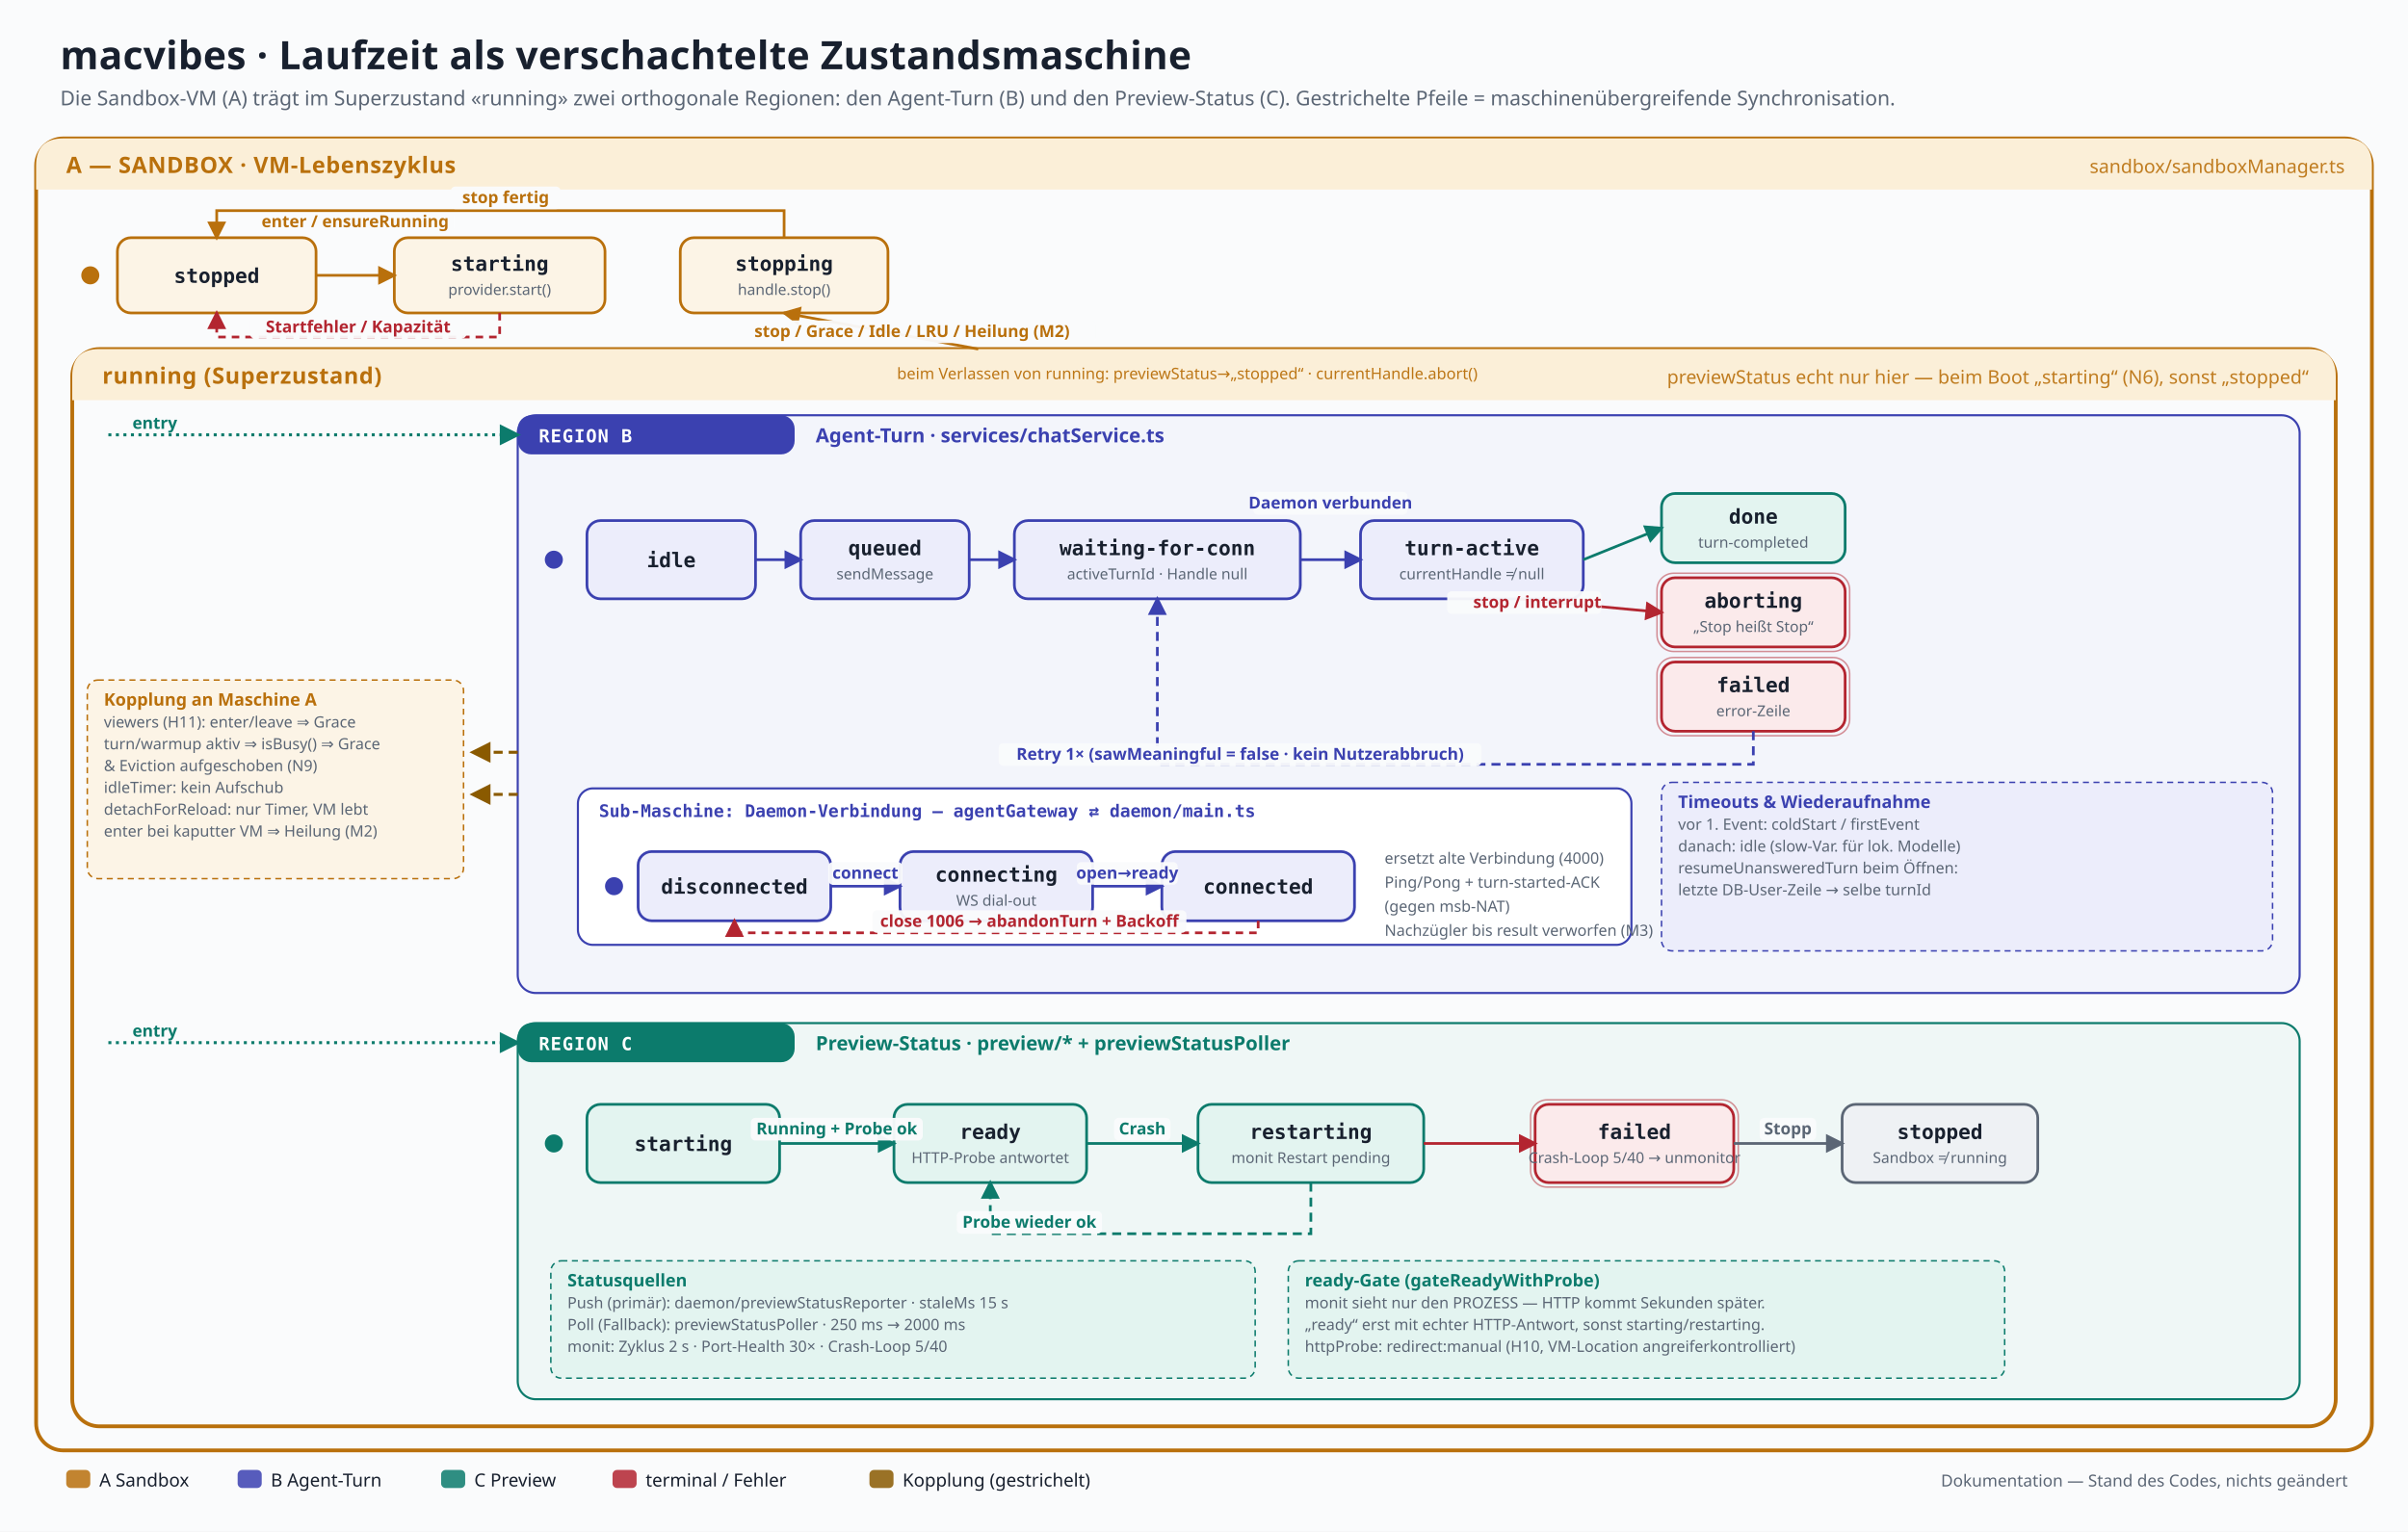
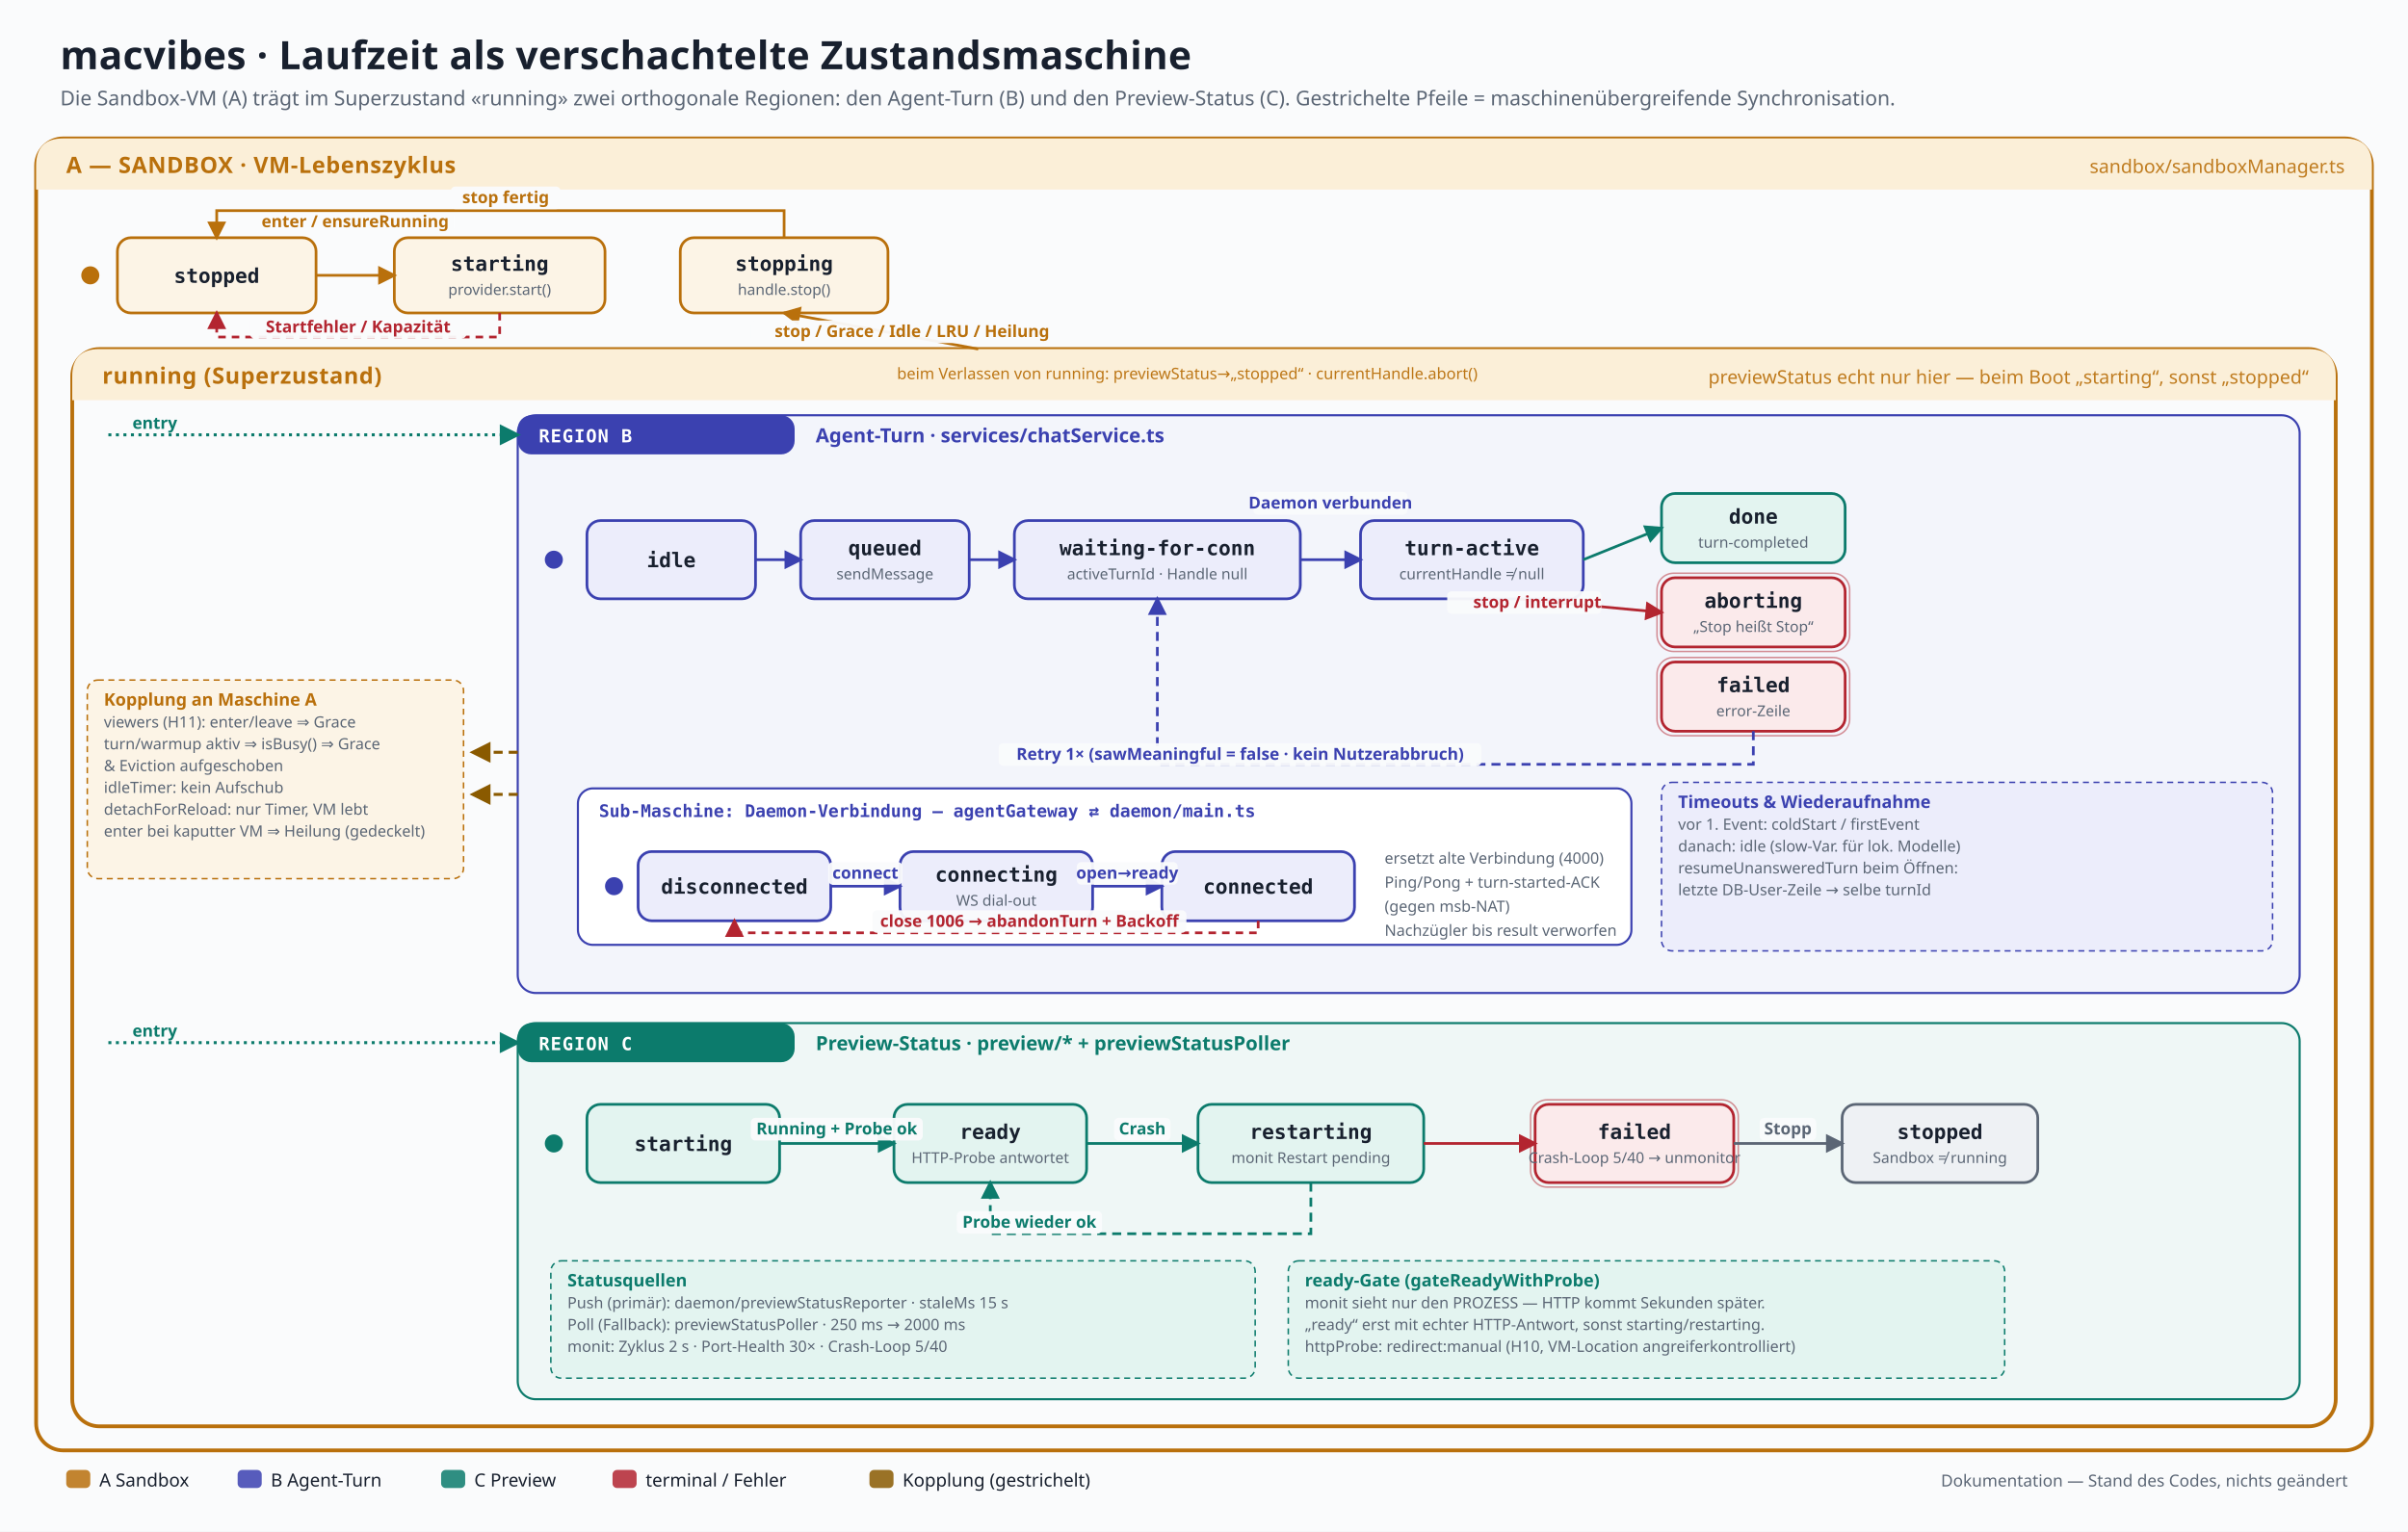
<svg xmlns="http://www.w3.org/2000/svg" viewBox="0 0 1600 1018" font-family="ui-sans-serif,system-ui,sans-serif">
  <rect width="1600" height="1018" fill="#FAFBFC" />
  <marker id="ah-8A5A00" viewBox="0 0 10 10" refX="8.5" refY="5" markerWidth="7" markerHeight="7" orient="auto-start-reverse">
    <path d="M0 0 L10 5 L0 10 z" fill="#8A5A00" />
  </marker>
  <marker id="ah-0C7B6C" viewBox="0 0 10 10" refX="8.5" refY="5" markerWidth="7" markerHeight="7" orient="auto-start-reverse">
    <path d="M0 0 L10 5 L0 10 z" fill="#0C7B6C" />
  </marker>
  <marker id="ah-B32530" viewBox="0 0 10 10" refX="8.5" refY="5" markerWidth="7" markerHeight="7" orient="auto-start-reverse">
    <path d="M0 0 L10 5 L0 10 z" fill="#B32530" />
  </marker>
  <marker id="ah-B9700C" viewBox="0 0 10 10" refX="8.5" refY="5" markerWidth="7" markerHeight="7" orient="auto-start-reverse">
    <path d="M0 0 L10 5 L0 10 z" fill="#B9700C" />
  </marker>
  <marker id="ah-3B41B0" viewBox="0 0 10 10" refX="8.5" refY="5" markerWidth="7" markerHeight="7" orient="auto-start-reverse">
    <path d="M0 0 L10 5 L0 10 z" fill="#3B41B0" />
  </marker>
  <marker id="ah-0C7B6C" viewBox="0 0 10 10" refX="8.5" refY="5" markerWidth="7" markerHeight="7" orient="auto-start-reverse">
    <path d="M0 0 L10 5 L0 10 z" fill="#0C7B6C" />
  </marker>
  <marker id="ah-B32530" viewBox="0 0 10 10" refX="8.5" refY="5" markerWidth="7" markerHeight="7" orient="auto-start-reverse">
    <path d="M0 0 L10 5 L0 10 z" fill="#B32530" />
  </marker>
  <marker id="ah-5B6675" viewBox="0 0 10 10" refX="8.5" refY="5" markerWidth="7" markerHeight="7" orient="auto-start-reverse">
    <path d="M0 0 L10 5 L0 10 z" fill="#5B6675" />
  </marker>
  <marker id="ah-18202E" viewBox="0 0 10 10" refX="8.5" refY="5" markerWidth="7" markerHeight="7" orient="auto-start-reverse">
    <path d="M0 0 L10 5 L0 10 z" fill="#18202E" />
  </marker>
  <text x="40" y="46" font-size="26" font-weight="800" fill="#18202E" letter-spacing=".2">macvibes · Laufzeit als verschachtelte Zustandsmaschine</text>
  <text x="40" y="70" font-size="13.5" fill="#5B6675">Die Sandbox-VM (A) trägt im Superzustand «running» zwei orthogonale Regionen: den Agent-Turn (B) und den Preview-Status (C). Gestrichelte Pfeile = maschinenübergreifende Synchronisation.</text>
  <rect x="24" y="92" width="1552" height="872" rx="18" fill="none" stroke="#B9700C" stroke-width="2.5" />
  <path d="M 24 126 L 24 110 Q 24 92 42 92 L 1558 92 Q 1576 92 1576 110 L 1576 126 Z" fill="#FBEFD8" />
  <text x="44" y="115" font-family="ui-sans-serif,system-ui,Segoe UI,sans-serif" font-size="15" font-weight="700" fill="#B9700C" letter-spacing=".4">A — SANDBOX · VM-Lebenszyklus</text>
  <text x="1558" y="115" text-anchor="end" font-family="ui-sans-serif,system-ui,sans-serif" font-size="12.5" fill="#B9700C" opacity=".9">sandbox/sandboxManager.ts</text>
  <circle cx="60" cy="183" r="6" fill="#B9700C" />
  <rect x="78" y="158" width="132" height="50" rx="9" fill="#FCF4E6" stroke="#B9700C" stroke-width="1.8" />
  <text x="144" y="188" text-anchor="middle" font-family="ui-monospace,SFMono-Regular,Menlo,monospace" font-size="13.5" font-weight="700" fill="#18202E">stopped</text>
  <rect x="262" y="158" width="140" height="50" rx="9" fill="#FCF4E6" stroke="#B9700C" stroke-width="1.8" />
  <text x="332" y="180" text-anchor="middle" font-family="ui-monospace,SFMono-Regular,Menlo,monospace" font-size="13.5" font-weight="700" fill="#18202E">starting</text>
  <text x="332" y="196" text-anchor="middle" font-family="ui-sans-serif,system-ui,sans-serif" font-size="10" fill="#5B6675">provider.start()</text>
  <rect x="452" y="158" width="138" height="50" rx="9" fill="#FCF4E6" stroke="#B9700C" stroke-width="1.8" />
  <text x="521" y="180" text-anchor="middle" font-family="ui-monospace,SFMono-Regular,Menlo,monospace" font-size="13.5" font-weight="700" fill="#18202E">stopping</text>
  <text x="521" y="196" text-anchor="middle" font-family="ui-sans-serif,system-ui,sans-serif" font-size="10" fill="#5B6675">handle.stop()</text>
  <rect x="48" y="232" width="1504" height="716" rx="18" fill="none" stroke="#B9700C" stroke-width="2.5" />
  <path d="M 48 266 L 48 250 Q 48 232 66 232 L 1534 232 Q 1552 232 1552 250 L 1552 266 Z" fill="#FBEFD8" />
  <text x="68" y="255" font-family="ui-sans-serif,system-ui,Segoe UI,sans-serif" font-size="15" font-weight="700" fill="#B9700C" letter-spacing=".4">running  (Superzustand)</text>
-   <text x="1534" y="255" text-anchor="end" font-family="ui-sans-serif,system-ui,sans-serif" font-size="12.5" fill="#B9700C" opacity=".9">previewStatus echt nur hier — beim Boot „starting“ (N6), sonst „stopped“</text>
+   <text x="1534" y="255" text-anchor="end" font-family="ui-sans-serif,system-ui,sans-serif" font-size="12.5" fill="#B9700C" opacity=".9">previewStatus echt nur hier — beim Boot „starting“, sonst „stopped“</text>
  <path d="M 210 183 L 262 183" fill="none" stroke="#B9700C" stroke-width="1.8" marker-end="url(#ah-B9700C)" />
  <rect x="170.05" y="140" width="131.9" height="15" rx="3" fill="#FAFBFC" opacity=".95" />
  <text x="236" y="151" text-anchor="middle" font-family="ui-sans-serif,system-ui,sans-serif" font-size="11" font-weight="600" fill="#B9700C">enter / ensureRunning</text>
  <path d="M 332 208 L 332 224 L 144 224 L 144 208" fill="none" stroke="#B32530" stroke-width="1.8" stroke-dasharray="5 4" marker-end="url(#ah-B32530)" />
  <rect x="166.15" y="210" width="143.7" height="15" rx="3" fill="#FAFBFC" opacity=".95" />
  <text x="238" y="221" text-anchor="middle" font-family="ui-sans-serif,system-ui,sans-serif" font-size="11" font-weight="600" fill="#B32530">Startfehler / Kapazität</text>
  <path d="M 521 158 L 521 140 L 144 140 L 144 158" fill="none" stroke="#B9700C" stroke-width="1.8" marker-end="url(#ah-B9700C)" />
  <rect x="299.55" y="124" width="72.9" height="15" rx="3" fill="#FAFBFC" opacity=".95" />
  <text x="336" y="135" text-anchor="middle" font-family="ui-sans-serif,system-ui,sans-serif" font-size="11" font-weight="600" fill="#B9700C">stop fertig</text>
  <path d="M 650 232 L 521 208" fill="none" stroke="#B9700C" stroke-width="1.8" marker-end="url(#ah-B9700C)" />
-   <rect x="484" y="213" width="244" height="15" rx="3" fill="#FAFBFC" opacity=".95" />
-   <text x="606" y="224" text-anchor="middle" font-family="ui-sans-serif,system-ui,sans-serif" font-size="11" font-weight="600" fill="#B9700C">stop / Grace / Idle / LRU / Heilung (M2)</text>
+   <rect x="498.75" y="213" width="214.5" height="15" rx="3" fill="#FAFBFC" opacity=".95" />
+   <text x="606" y="224" text-anchor="middle" font-family="ui-sans-serif,system-ui,sans-serif" font-size="11" font-weight="600" fill="#B9700C">stop / Grace / Idle / LRU / Heilung</text>
  <text x="596" y="252" font-size="10.5" fill="#B9700C" opacity=".95">beim Verlassen von running: previewStatus→„stopped“ · currentHandle.abort()</text>
  <rect x="58" y="452" width="250" height="132" rx="7" fill="#FCF4E6" stroke="#B9700C" stroke-width="1" stroke-dasharray="4 3" />
  <text x="69" y="469" font-family="ui-sans-serif,system-ui,sans-serif" font-size="11.5" font-weight="700" fill="#B9700C">Kopplung an Maschine A</text>
  <text x="69" y="483.5" font-family="ui-sans-serif,system-ui,sans-serif" font-size="10.3" font-weight="400" fill="#5B6675">viewers (H11): enter/leave ⇒ Grace</text>
  <text x="69" y="498" font-family="ui-sans-serif,system-ui,sans-serif" font-size="10.3" font-weight="400" fill="#5B6675">turn/warmup aktiv ⇒ isBusy() ⇒ Grace</text>
-   <text x="69" y="512.5" font-family="ui-sans-serif,system-ui,sans-serif" font-size="10.3" font-weight="400" fill="#5B6675">  &amp; Eviction aufgeschoben (N9)</text>
+   <text x="69" y="512.5" font-family="ui-sans-serif,system-ui,sans-serif" font-size="10.3" font-weight="400" fill="#5B6675">  &amp; Eviction aufgeschoben</text>
  <text x="69" y="527" font-family="ui-sans-serif,system-ui,sans-serif" font-size="10.3" font-weight="400" fill="#5B6675">idleTimer: kein Aufschub</text>
  <text x="69" y="541.5" font-family="ui-sans-serif,system-ui,sans-serif" font-size="10.3" font-weight="400" fill="#5B6675">detachForReload: nur Timer, VM lebt</text>
-   <text x="69" y="556" font-family="ui-sans-serif,system-ui,sans-serif" font-size="10.3" font-weight="400" fill="#5B6675">enter bei kaputter VM ⇒ Heilung (M2)</text>
+   <text x="69" y="556" font-family="ui-sans-serif,system-ui,sans-serif" font-size="10.3" font-weight="400" fill="#5B6675">enter bei kaputter VM ⇒ Heilung (gedeckelt)</text>
  <rect x="344" y="276" width="1184" height="384" rx="12" fill="#E4E6F8" fill-opacity=".3" stroke="#3B41B0" stroke-width="1.4" />
  <rect x="344" y="276" width="184" height="26" rx="9" fill="#3B41B0" />
  <text x="358" y="294" font-family="ui-monospace,Menlo,monospace" font-size="12" font-weight="700" fill="#fff" letter-spacing=".6">REGION B</text>
  <text x="542" y="294" font-family="ui-sans-serif,system-ui,sans-serif" font-size="13" font-weight="600" fill="#3B41B0">Agent-Turn  ·  services/chatService.ts</text>
  <circle cx="368" cy="372" r="6" fill="#3B41B0" />
  <rect x="390" y="346" width="112" height="52" rx="9" fill="#ECEDFB" stroke="#3B41B0" stroke-width="1.8" />
  <text x="446" y="377" text-anchor="middle" font-family="ui-monospace,SFMono-Regular,Menlo,monospace" font-size="13.5" font-weight="700" fill="#18202E">idle</text>
  <rect x="532" y="346" width="112" height="52" rx="9" fill="#ECEDFB" stroke="#3B41B0" stroke-width="1.8" />
  <text x="588" y="369" text-anchor="middle" font-family="ui-monospace,SFMono-Regular,Menlo,monospace" font-size="13.5" font-weight="700" fill="#18202E">queued</text>
  <text x="588" y="385" text-anchor="middle" font-family="ui-sans-serif,system-ui,sans-serif" font-size="10" fill="#5B6675">sendMessage</text>
  <rect x="674" y="346" width="190" height="52" rx="9" fill="#ECEDFB" stroke="#3B41B0" stroke-width="1.8" />
  <text x="769" y="369" text-anchor="middle" font-family="ui-monospace,SFMono-Regular,Menlo,monospace" font-size="13.5" font-weight="700" fill="#18202E">waiting-for-conn</text>
  <text x="769" y="385" text-anchor="middle" font-family="ui-sans-serif,system-ui,sans-serif" font-size="10" fill="#5B6675">activeTurnId · Handle null</text>
  <rect x="904" y="346" width="148" height="52" rx="9" fill="#ECEDFB" stroke="#3B41B0" stroke-width="1.8" />
  <text x="978" y="369" text-anchor="middle" font-family="ui-monospace,SFMono-Regular,Menlo,monospace" font-size="13.5" font-weight="700" fill="#18202E">turn-active</text>
  <text x="978" y="385" text-anchor="middle" font-family="ui-sans-serif,system-ui,sans-serif" font-size="10" fill="#5B6675">currentHandle ≠ null</text>
  <rect x="1104" y="328" width="122" height="46" rx="9" fill="#E3F4F0" stroke="#0C7B6C" stroke-width="1.8" />
  <text x="1165" y="348" text-anchor="middle" font-family="ui-monospace,SFMono-Regular,Menlo,monospace" font-size="13.5" font-weight="700" fill="#18202E">done</text>
  <text x="1165" y="364" text-anchor="middle" font-family="ui-sans-serif,system-ui,sans-serif" font-size="10" fill="#5B6675">turn-completed</text>
  <rect x="1101" y="381" width="128" height="52" rx="11" fill="none" stroke="#B32530" stroke-width="1" opacity=".5" />
  <rect x="1104" y="384" width="122" height="46" rx="9" fill="#FBEAEB" stroke="#B32530" stroke-width="1.8" />
  <text x="1165" y="404" text-anchor="middle" font-family="ui-monospace,SFMono-Regular,Menlo,monospace" font-size="13.5" font-weight="700" fill="#18202E">aborting</text>
  <text x="1165" y="420" text-anchor="middle" font-family="ui-sans-serif,system-ui,sans-serif" font-size="10" fill="#5B6675">„Stop heißt Stop“</text>
  <rect x="1101" y="437" width="128" height="52" rx="11" fill="none" stroke="#B32530" stroke-width="1" opacity=".5" />
  <rect x="1104" y="440" width="122" height="46" rx="9" fill="#FBEAEB" stroke="#B32530" stroke-width="1.8" />
  <text x="1165" y="460" text-anchor="middle" font-family="ui-monospace,SFMono-Regular,Menlo,monospace" font-size="13.5" font-weight="700" fill="#18202E">failed</text>
  <text x="1165" y="476" text-anchor="middle" font-family="ui-sans-serif,system-ui,sans-serif" font-size="10" fill="#5B6675">error-Zeile</text>
  <path d="M 502 372 L 532 372" fill="none" stroke="#3B41B0" stroke-width="1.8" marker-end="url(#ah-3B41B0)" />
  <path d="M 644 372 L 674 372" fill="none" stroke="#3B41B0" stroke-width="1.8" marker-end="url(#ah-3B41B0)" />
  <path d="M 864 372 L 904 372" fill="none" stroke="#3B41B0" stroke-width="1.8" marker-end="url(#ah-3B41B0)" />
  <rect x="832.8" y="327" width="102.4" height="15" rx="3" fill="#FAFBFC" opacity=".95" />
  <text x="884" y="338" text-anchor="middle" font-family="ui-sans-serif,system-ui,sans-serif" font-size="11" font-weight="600" fill="#3B41B0">Daemon verbunden</text>
  <path d="M 1052 372 L 1104 351" fill="none" stroke="#0C7B6C" stroke-width="1.8" marker-end="url(#ah-0C7B6C)" />
  <path d="M 1007.6 398 L 1104 407" fill="none" stroke="#B32530" stroke-width="1.8" marker-end="url(#ah-B32530)" />
  <rect x="961.6" y="393" width="102.4" height="15" rx="3" fill="#FAFBFC" opacity=".95" />
  <text x="1064" y="404" text-anchor="end" font-family="ui-sans-serif,system-ui,sans-serif" font-size="11" font-weight="600" fill="#B32530">stop / interrupt</text>
  <path d="M 1165 486 L 1165 508 L 769 508 L 769 398" fill="none" stroke="#3B41B0" stroke-width="1.8" stroke-dasharray="6 4" marker-end="url(#ah-3B41B0)" />
  <rect x="663.65" y="494" width="320.7" height="15" rx="3" fill="#FAFBFC" opacity=".95" />
  <text x="824" y="505" text-anchor="middle" font-family="ui-sans-serif,system-ui,sans-serif" font-size="11" font-weight="600" fill="#3B41B0">Retry 1× (sawMeaningful = false · kein Nutzerabbruch)</text>
  <rect x="384" y="524" width="700" height="104" rx="10" fill="#fff" stroke="#3B41B0" stroke-width="1.4" />
  <text x="398" y="543" font-family="ui-monospace,Menlo,monospace" font-size="11.5" font-weight="700" fill="#3B41B0">Sub-Maschine: Daemon-Verbindung — agentGateway ⇄ daemon/main.ts</text>
  <circle cx="408" cy="589" r="6" fill="#3B41B0" />
  <rect x="424" y="566" width="128" height="46" rx="9" fill="#ECEDFB" stroke="#3B41B0" stroke-width="1.8" />
  <text x="488" y="594" text-anchor="middle" font-family="ui-monospace,SFMono-Regular,Menlo,monospace" font-size="13.5" font-weight="700" fill="#18202E">disconnected</text>
  <rect x="598" y="566" width="128" height="46" rx="9" fill="#ECEDFB" stroke="#3B41B0" stroke-width="1.8" />
  <text x="662" y="586" text-anchor="middle" font-family="ui-monospace,SFMono-Regular,Menlo,monospace" font-size="13.5" font-weight="700" fill="#18202E">connecting</text>
  <text x="662" y="602" text-anchor="middle" font-family="ui-sans-serif,system-ui,sans-serif" font-size="10" fill="#5B6675">WS dial-out</text>
  <rect x="772" y="566" width="128" height="46" rx="9" fill="#ECEDFB" stroke="#3B41B0" stroke-width="1.8" />
  <text x="836" y="594" text-anchor="middle" font-family="ui-monospace,SFMono-Regular,Menlo,monospace" font-size="13.5" font-weight="700" fill="#18202E">connected</text>
  <path d="M 552 589 L 598 589" fill="none" stroke="#3B41B0" stroke-width="1.8" marker-end="url(#ah-3B41B0)" />
  <rect x="550.35" y="573" width="49.3" height="15" rx="3" fill="#FAFBFC" opacity=".95" />
  <text x="575" y="584" text-anchor="middle" font-family="ui-sans-serif,system-ui,sans-serif" font-size="11" font-weight="600" fill="#3B41B0">connect</text>
  <path d="M 726 589 L 772 589" fill="none" stroke="#3B41B0" stroke-width="1.8" marker-end="url(#ah-3B41B0)" />
  <rect x="715.5" y="573" width="67" height="15" rx="3" fill="#FAFBFC" opacity=".95" />
  <text x="749" y="584" text-anchor="middle" font-family="ui-sans-serif,system-ui,sans-serif" font-size="11" font-weight="600" fill="#3B41B0">open→ready</text>
  <path d="M 836 612 L 836 620 L 488 620 L 488 612" fill="none" stroke="#B32530" stroke-width="1.8" stroke-dasharray="5 4" marker-end="url(#ah-B32530)" />
  <rect x="579.7" y="605" width="208.6" height="15" rx="3" fill="#FAFBFC" opacity=".95" />
  <text x="684" y="616" text-anchor="middle" font-family="ui-sans-serif,system-ui,sans-serif" font-size="11" font-weight="600" fill="#B32530">close 1006 → abandonTurn + Backoff</text>
  <text x="920" y="574" font-size="10.3" fill="#5B6675">ersetzt alte Verbindung (4000)</text>
  <text x="920" y="590" font-size="10.3" fill="#5B6675">Ping/Pong + turn-started-ACK</text>
  <text x="920" y="606" font-size="10.3" fill="#5B6675">(gegen msb-NAT)</text>
-   <text x="920" y="622" font-size="10.3" fill="#5B6675">Nachzügler bis result verworfen (M3)</text>
+   <text x="920" y="622" font-size="10.3" fill="#5B6675">Nachzügler bis result verworfen</text>
  <rect x="1104" y="520" width="406" height="112" rx="7" fill="#ECEDFB" stroke="#3B41B0" stroke-width="1" stroke-dasharray="4 3" />
  <text x="1115" y="537" font-family="ui-sans-serif,system-ui,sans-serif" font-size="11.5" font-weight="700" fill="#3B41B0">Timeouts &amp; Wiederaufnahme</text>
  <text x="1115" y="551.5" font-family="ui-sans-serif,system-ui,sans-serif" font-size="10.3" font-weight="400" fill="#5B6675">vor 1. Event: coldStart / firstEvent</text>
  <text x="1115" y="566" font-family="ui-sans-serif,system-ui,sans-serif" font-size="10.3" font-weight="400" fill="#5B6675">danach: idle (slow-Var. für lok. Modelle)</text>
  <text x="1115" y="580.5" font-family="ui-sans-serif,system-ui,sans-serif" font-size="10.3" font-weight="400" fill="#5B6675">resumeUnansweredTurn beim Öffnen:</text>
  <text x="1115" y="595" font-family="ui-sans-serif,system-ui,sans-serif" font-size="10.3" font-weight="400" fill="#5B6675">letzte DB-User-Zeile → selbe turnId</text>
  <rect x="344" y="680" width="1184" height="250" rx="12" fill="#D5EEE8" fill-opacity=".3" stroke="#0C7B6C" stroke-width="1.4" />
  <rect x="344" y="680" width="184" height="26" rx="9" fill="#0C7B6C" />
  <text x="358" y="698" font-family="ui-monospace,Menlo,monospace" font-size="12" font-weight="700" fill="#fff" letter-spacing=".6">REGION C</text>
  <text x="542" y="698" font-family="ui-sans-serif,system-ui,sans-serif" font-size="13" font-weight="600" fill="#0C7B6C">Preview-Status  ·  preview/* + previewStatusPoller</text>
  <circle cx="368" cy="760" r="6" fill="#0C7B6C" />
  <rect x="390" y="734" width="128" height="52" rx="9" fill="#E3F4F0" stroke="#0C7B6C" stroke-width="1.8" />
  <text x="454" y="765" text-anchor="middle" font-family="ui-monospace,SFMono-Regular,Menlo,monospace" font-size="13.5" font-weight="700" fill="#18202E">starting</text>
  <rect x="594" y="734" width="128" height="52" rx="9" fill="#E3F4F0" stroke="#0C7B6C" stroke-width="1.8" />
  <text x="658" y="757" text-anchor="middle" font-family="ui-monospace,SFMono-Regular,Menlo,monospace" font-size="13.5" font-weight="700" fill="#18202E">ready</text>
  <text x="658" y="773" text-anchor="middle" font-family="ui-sans-serif,system-ui,sans-serif" font-size="10" fill="#5B6675">HTTP-Probe antwortet</text>
  <rect x="796" y="734" width="150" height="52" rx="9" fill="#E3F4F0" stroke="#0C7B6C" stroke-width="1.8" />
  <text x="871" y="757" text-anchor="middle" font-family="ui-monospace,SFMono-Regular,Menlo,monospace" font-size="13.5" font-weight="700" fill="#18202E">restarting</text>
  <text x="871" y="773" text-anchor="middle" font-family="ui-sans-serif,system-ui,sans-serif" font-size="10" fill="#5B6675">monit Restart pending</text>
  <rect x="1017" y="731" width="138" height="58" rx="11" fill="none" stroke="#B32530" stroke-width="1" opacity=".5" />
  <rect x="1020" y="734" width="132" height="52" rx="9" fill="#FBEAEB" stroke="#B32530" stroke-width="1.8" />
  <text x="1086" y="757" text-anchor="middle" font-family="ui-monospace,SFMono-Regular,Menlo,monospace" font-size="13.5" font-weight="700" fill="#18202E">failed</text>
  <text x="1086" y="773" text-anchor="middle" font-family="ui-sans-serif,system-ui,sans-serif" font-size="10" fill="#5B6675">Crash-Loop 5/40 → unmonitor</text>
  <rect x="1224" y="734" width="130" height="52" rx="9" fill="#EEF1F4" stroke="#5B6675" stroke-width="1.8" />
  <text x="1289" y="757" text-anchor="middle" font-family="ui-monospace,SFMono-Regular,Menlo,monospace" font-size="13.5" font-weight="700" fill="#18202E">stopped</text>
  <text x="1289" y="773" text-anchor="middle" font-family="ui-sans-serif,system-ui,sans-serif" font-size="10" fill="#5B6675">Sandbox ≠ running</text>
  <path d="M 518 760 L 594 760" fill="none" stroke="#0C7B6C" stroke-width="1.8" marker-end="url(#ah-0C7B6C)" />
  <rect x="498.9" y="743" width="114.2" height="15" rx="3" fill="#FAFBFC" opacity=".95" />
  <text x="556" y="754" text-anchor="middle" font-family="ui-sans-serif,system-ui,sans-serif" font-size="11" font-weight="600" fill="#0C7B6C">Running + Probe ok</text>
  <path d="M 722 760 L 796 760" fill="none" stroke="#0C7B6C" stroke-width="1.8" marker-end="url(#ah-0C7B6C)" />
  <rect x="740.25" y="743" width="37.5" height="15" rx="3" fill="#FAFBFC" opacity=".95" />
  <text x="759" y="754" text-anchor="middle" font-family="ui-sans-serif,system-ui,sans-serif" font-size="11" font-weight="600" fill="#0C7B6C">Crash</text>
  <path d="M 871 786 L 871 820 L 658 820 L 658 786" fill="none" stroke="#0C7B6C" stroke-width="1.8" stroke-dasharray="6 4" marker-end="url(#ah-0C7B6C)" />
  <rect x="635.75" y="805" width="96.5" height="15" rx="3" fill="#FAFBFC" opacity=".95" />
  <text x="684" y="816" text-anchor="middle" font-family="ui-sans-serif,system-ui,sans-serif" font-size="11" font-weight="600" fill="#0C7B6C">Probe wieder ok</text>
  <path d="M 946 760 L 1020 760" fill="none" stroke="#B32530" stroke-width="1.8" marker-end="url(#ah-B32530)" />
  <path d="M 1152 760 L 1224 760" fill="none" stroke="#5B6675" stroke-width="1.8" marker-end="url(#ah-5B6675)" />
  <rect x="1169.25" y="743" width="37.5" height="15" rx="3" fill="#FAFBFC" opacity=".95" />
  <text x="1188" y="754" text-anchor="middle" font-family="ui-sans-serif,system-ui,sans-serif" font-size="11" font-weight="600" fill="#5B6675">Stopp</text>
  <rect x="366" y="838" width="468" height="78" rx="7" fill="#E3F4F0" stroke="#0C7B6C" stroke-width="1" stroke-dasharray="4 3" />
  <text x="377" y="855" font-family="ui-sans-serif,system-ui,sans-serif" font-size="11.5" font-weight="700" fill="#0C7B6C">Statusquellen</text>
  <text x="377" y="869.5" font-family="ui-sans-serif,system-ui,sans-serif" font-size="10.3" font-weight="400" fill="#5B6675">Push (primär): daemon/previewStatusReporter · staleMs 15 s</text>
  <text x="377" y="884" font-family="ui-sans-serif,system-ui,sans-serif" font-size="10.3" font-weight="400" fill="#5B6675">Poll (Fallback): previewStatusPoller · 250 ms → 2000 ms</text>
  <text x="377" y="898.5" font-family="ui-sans-serif,system-ui,sans-serif" font-size="10.3" font-weight="400" fill="#5B6675">monit: Zyklus 2 s · Port-Health 30× · Crash-Loop 5/40</text>
  <rect x="856" y="838" width="476" height="78" rx="7" fill="#E3F4F0" stroke="#0C7B6C" stroke-width="1" stroke-dasharray="4 3" />
  <text x="867" y="855" font-family="ui-sans-serif,system-ui,sans-serif" font-size="11.5" font-weight="700" fill="#0C7B6C">ready-Gate (gateReadyWithProbe)</text>
  <text x="867" y="869.5" font-family="ui-sans-serif,system-ui,sans-serif" font-size="10.3" font-weight="400" fill="#5B6675">monit sieht nur den PROZESS — HTTP kommt Sekunden später.</text>
  <text x="867" y="884" font-family="ui-sans-serif,system-ui,sans-serif" font-size="10.3" font-weight="400" fill="#5B6675">„ready“ erst mit echter HTTP-Antwort, sonst starting/restarting.</text>
  <text x="867" y="898.5" font-family="ui-sans-serif,system-ui,sans-serif" font-size="10.3" font-weight="400" fill="#5B6675">httpProbe: redirect:manual (H10, VM-Location angreiferkontrolliert)</text>
  <path d="M 72 289 L 344 289" fill="none" stroke="#0C7B6C" stroke-width="2" stroke-dasharray="2 3" marker-end="url(#ah-0C7B6C)" />
  <text x="88" y="285" text-anchor="start" font-family="ui-sans-serif,system-ui,sans-serif" font-size="11" font-weight="600" fill="#0C7B6C">entry</text>
  <path d="M 72 693 L 344 693" fill="none" stroke="#0C7B6C" stroke-width="2" stroke-dasharray="2 3" marker-end="url(#ah-0C7B6C)" />
  <text x="88" y="689" text-anchor="start" font-family="ui-sans-serif,system-ui,sans-serif" font-size="11" font-weight="600" fill="#0C7B6C">entry</text>
  <path d="M 344 500 L 314 500" fill="none" stroke="#8A5A00" stroke-width="2" stroke-dasharray="6 4" marker-end="url(#ah-8A5A00)" />
  <path d="M 344 528 L 314 528" fill="none" stroke="#8A5A00" stroke-width="2" stroke-dasharray="6 4" marker-end="url(#ah-8A5A00)" />
  <rect x="44" y="977" width="16" height="12" rx="3" fill="#B9700C" opacity=".85" />
  <text x="66" y="988" font-size="12" fill="#18202E">A Sandbox</text>
  <rect x="157.9" y="977" width="16" height="12" rx="3" fill="#3B41B0" opacity=".85" />
  <text x="179.9" y="988" font-size="12" fill="#18202E">B Agent-Turn</text>
  <rect x="293.1" y="977" width="16" height="12" rx="3" fill="#0C7B6C" opacity=".85" />
  <text x="315.1" y="988" font-size="12" fill="#18202E">C Preview</text>
  <rect x="407" y="977" width="16" height="12" rx="3" fill="#B32530" opacity=".85" />
  <text x="429" y="988" font-size="12" fill="#18202E">terminal / Fehler</text>
  <rect x="577.7" y="977" width="16" height="12" rx="3" fill="#8A5A00" opacity=".85" />
  <text x="599.7" y="988" font-size="12" fill="#18202E">Kopplung (gestrichelt)</text>
  <text x="1560" y="988" text-anchor="end" font-size="11" fill="#5B6675">Dokumentation — Stand des Codes, nichts geändert</text>
</svg>
